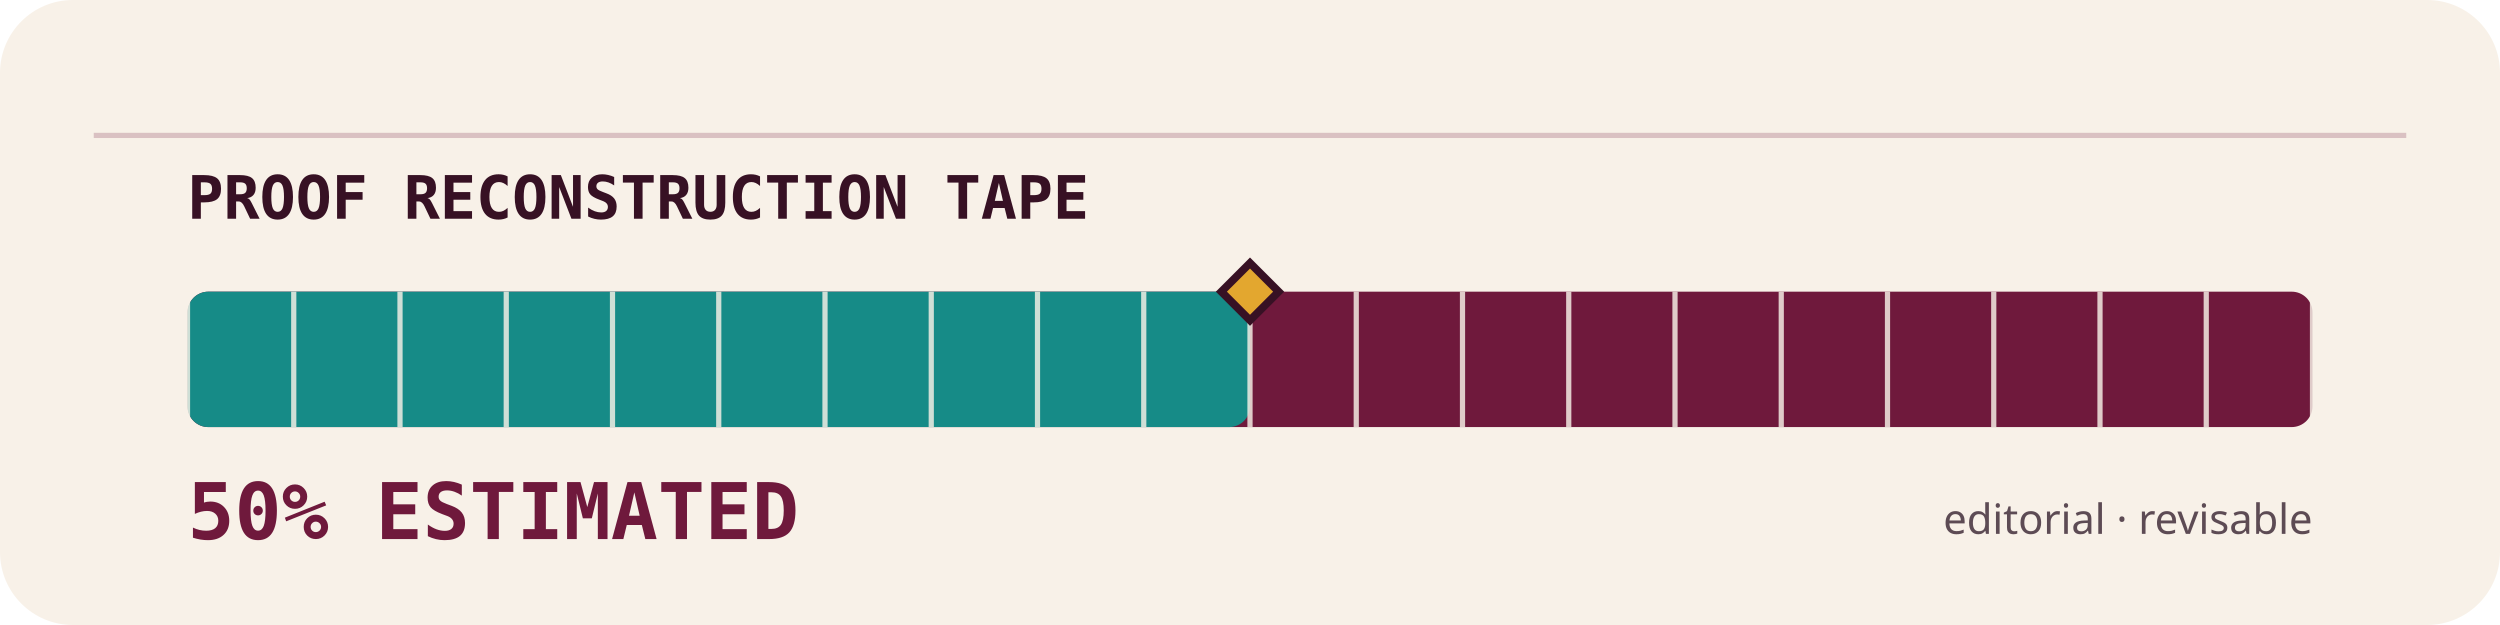
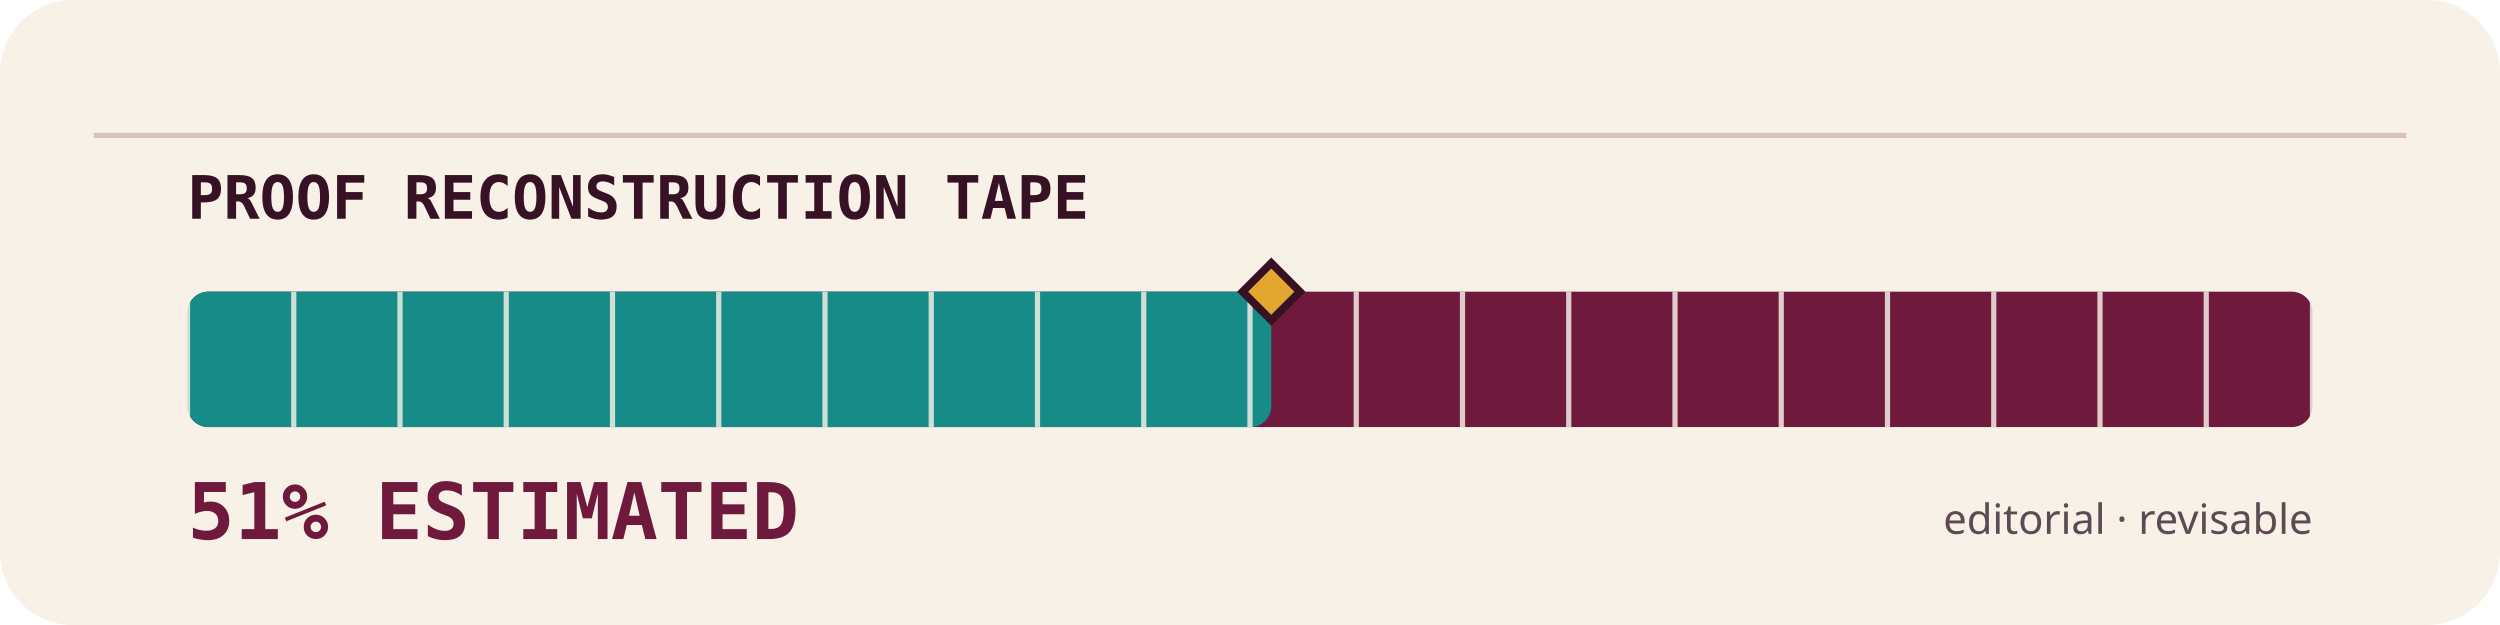
<svg xmlns="http://www.w3.org/2000/svg" viewBox="0 0 960 240" width="960" height="240" role="img" aria-labelledby="proof-progress-title proof-progress-desc">
  <rect width="960" height="240" rx="28" fill="#f8f1e8" />
  <path d="M36 52h888" stroke="#6f193c" stroke-width="2" opacity="0.22" />
  <text x="72" y="84" fill="#371124" font-family="ui-monospace, SFMono-Regular, Menlo, Consolas, monospace" font-size="23" font-weight="700">PROOF RECONSTRUCTION TAPE</text>
  <rect x="72" y="112" width="816" height="52" rx="8" fill="#6f193c" />
-   <rect x="72" y="112" width="408" height="52" rx="8" fill="#168b87" />
+   <rect x="72" y="112" width="416.16" height="52" rx="8" fill="#168b87" />
  <path d="M72 112v52" stroke="#f8f1e8" stroke-width="2" opacity="0.82" />
  <path d="M112.8 112v52" stroke="#f8f1e8" stroke-width="2" opacity="0.82" />
  <path d="M153.6 112v52" stroke="#f8f1e8" stroke-width="2" opacity="0.82" />
  <path d="M194.4 112v52" stroke="#f8f1e8" stroke-width="2" opacity="0.82" />
  <path d="M235.2 112v52" stroke="#f8f1e8" stroke-width="2" opacity="0.82" />
  <path d="M276 112v52" stroke="#f8f1e8" stroke-width="2" opacity="0.82" />
  <path d="M316.8 112v52" stroke="#f8f1e8" stroke-width="2" opacity="0.82" />
  <path d="M357.6 112v52" stroke="#f8f1e8" stroke-width="2" opacity="0.82" />
  <path d="M398.4 112v52" stroke="#f8f1e8" stroke-width="2" opacity="0.82" />
  <path d="M439.2 112v52" stroke="#f8f1e8" stroke-width="2" opacity="0.82" />
  <path d="M480 112v52" stroke="#f8f1e8" stroke-width="2" opacity="0.82" />
  <path d="M520.8 112v52" stroke="#f8f1e8" stroke-width="2" opacity="0.82" />
  <path d="M561.6 112v52" stroke="#f8f1e8" stroke-width="2" opacity="0.82" />
  <path d="M602.4 112v52" stroke="#f8f1e8" stroke-width="2" opacity="0.82" />
  <path d="M643.2 112v52" stroke="#f8f1e8" stroke-width="2" opacity="0.82" />
  <path d="M684 112v52" stroke="#f8f1e8" stroke-width="2" opacity="0.82" />
  <path d="M724.8 112v52" stroke="#f8f1e8" stroke-width="2" opacity="0.82" />
  <path d="M765.6 112v52" stroke="#f8f1e8" stroke-width="2" opacity="0.82" />
  <path d="M806.4 112v52" stroke="#f8f1e8" stroke-width="2" opacity="0.82" />
  <path d="M847.2 112v52" stroke="#f8f1e8" stroke-width="2" opacity="0.82" />
  <path d="M888 112v52" stroke="#f8f1e8" stroke-width="2" opacity="0.82" />
-   <path d="M480 101l11 11-11 11-11-11z" fill="#e3a72f" stroke="#371124" stroke-width="3" />
-   <text x="72" y="207" fill="#6f193c" font-family="ui-monospace, SFMono-Regular, Menlo, Consolas, monospace" font-size="30" font-weight="800">50% ESTIMATED</text>
+   <path d="M488.16 101l11 11-11 11-11-11z" fill="#e3a72f" stroke="#371124" stroke-width="3" />
+   <text x="72" y="207" fill="#6f193c" font-family="ui-monospace, SFMono-Regular, Menlo, Consolas, monospace" font-size="30" font-weight="800">51% ESTIMATED</text>
  <text x="888" y="205" text-anchor="end" fill="#5d4b54" font-family="system-ui, sans-serif" font-size="16">editorial · revisable</text>
</svg>
